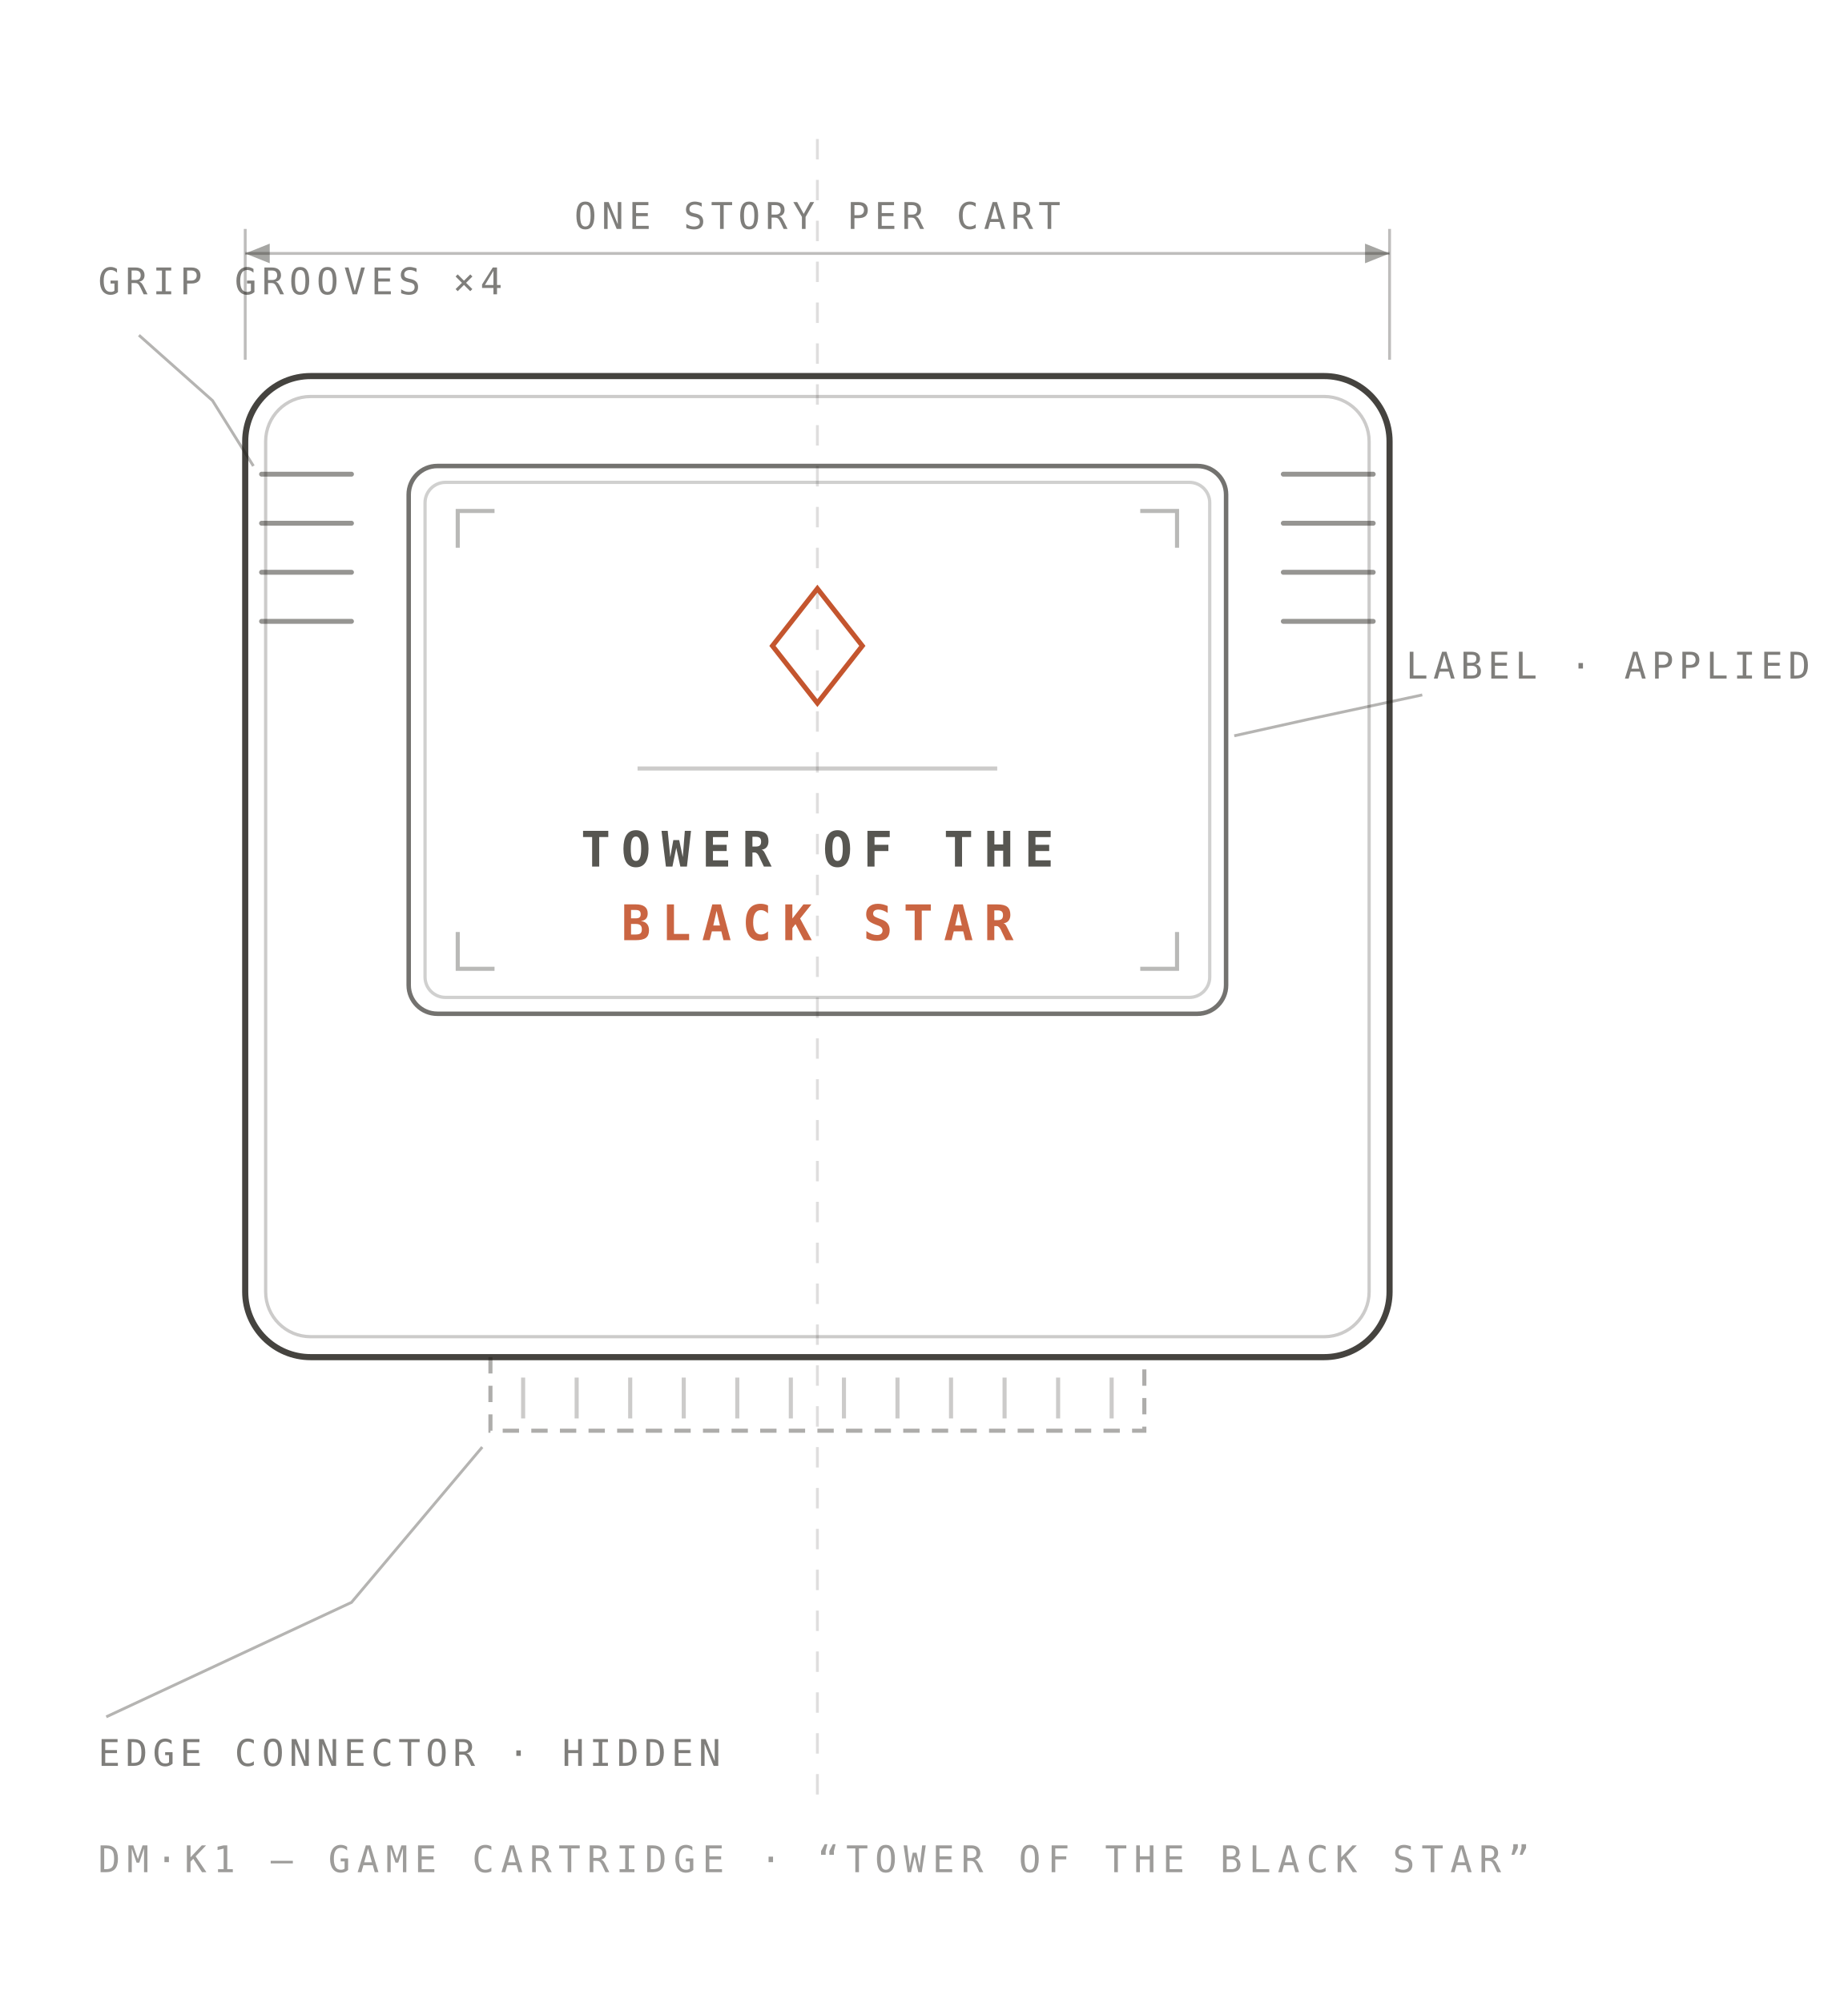
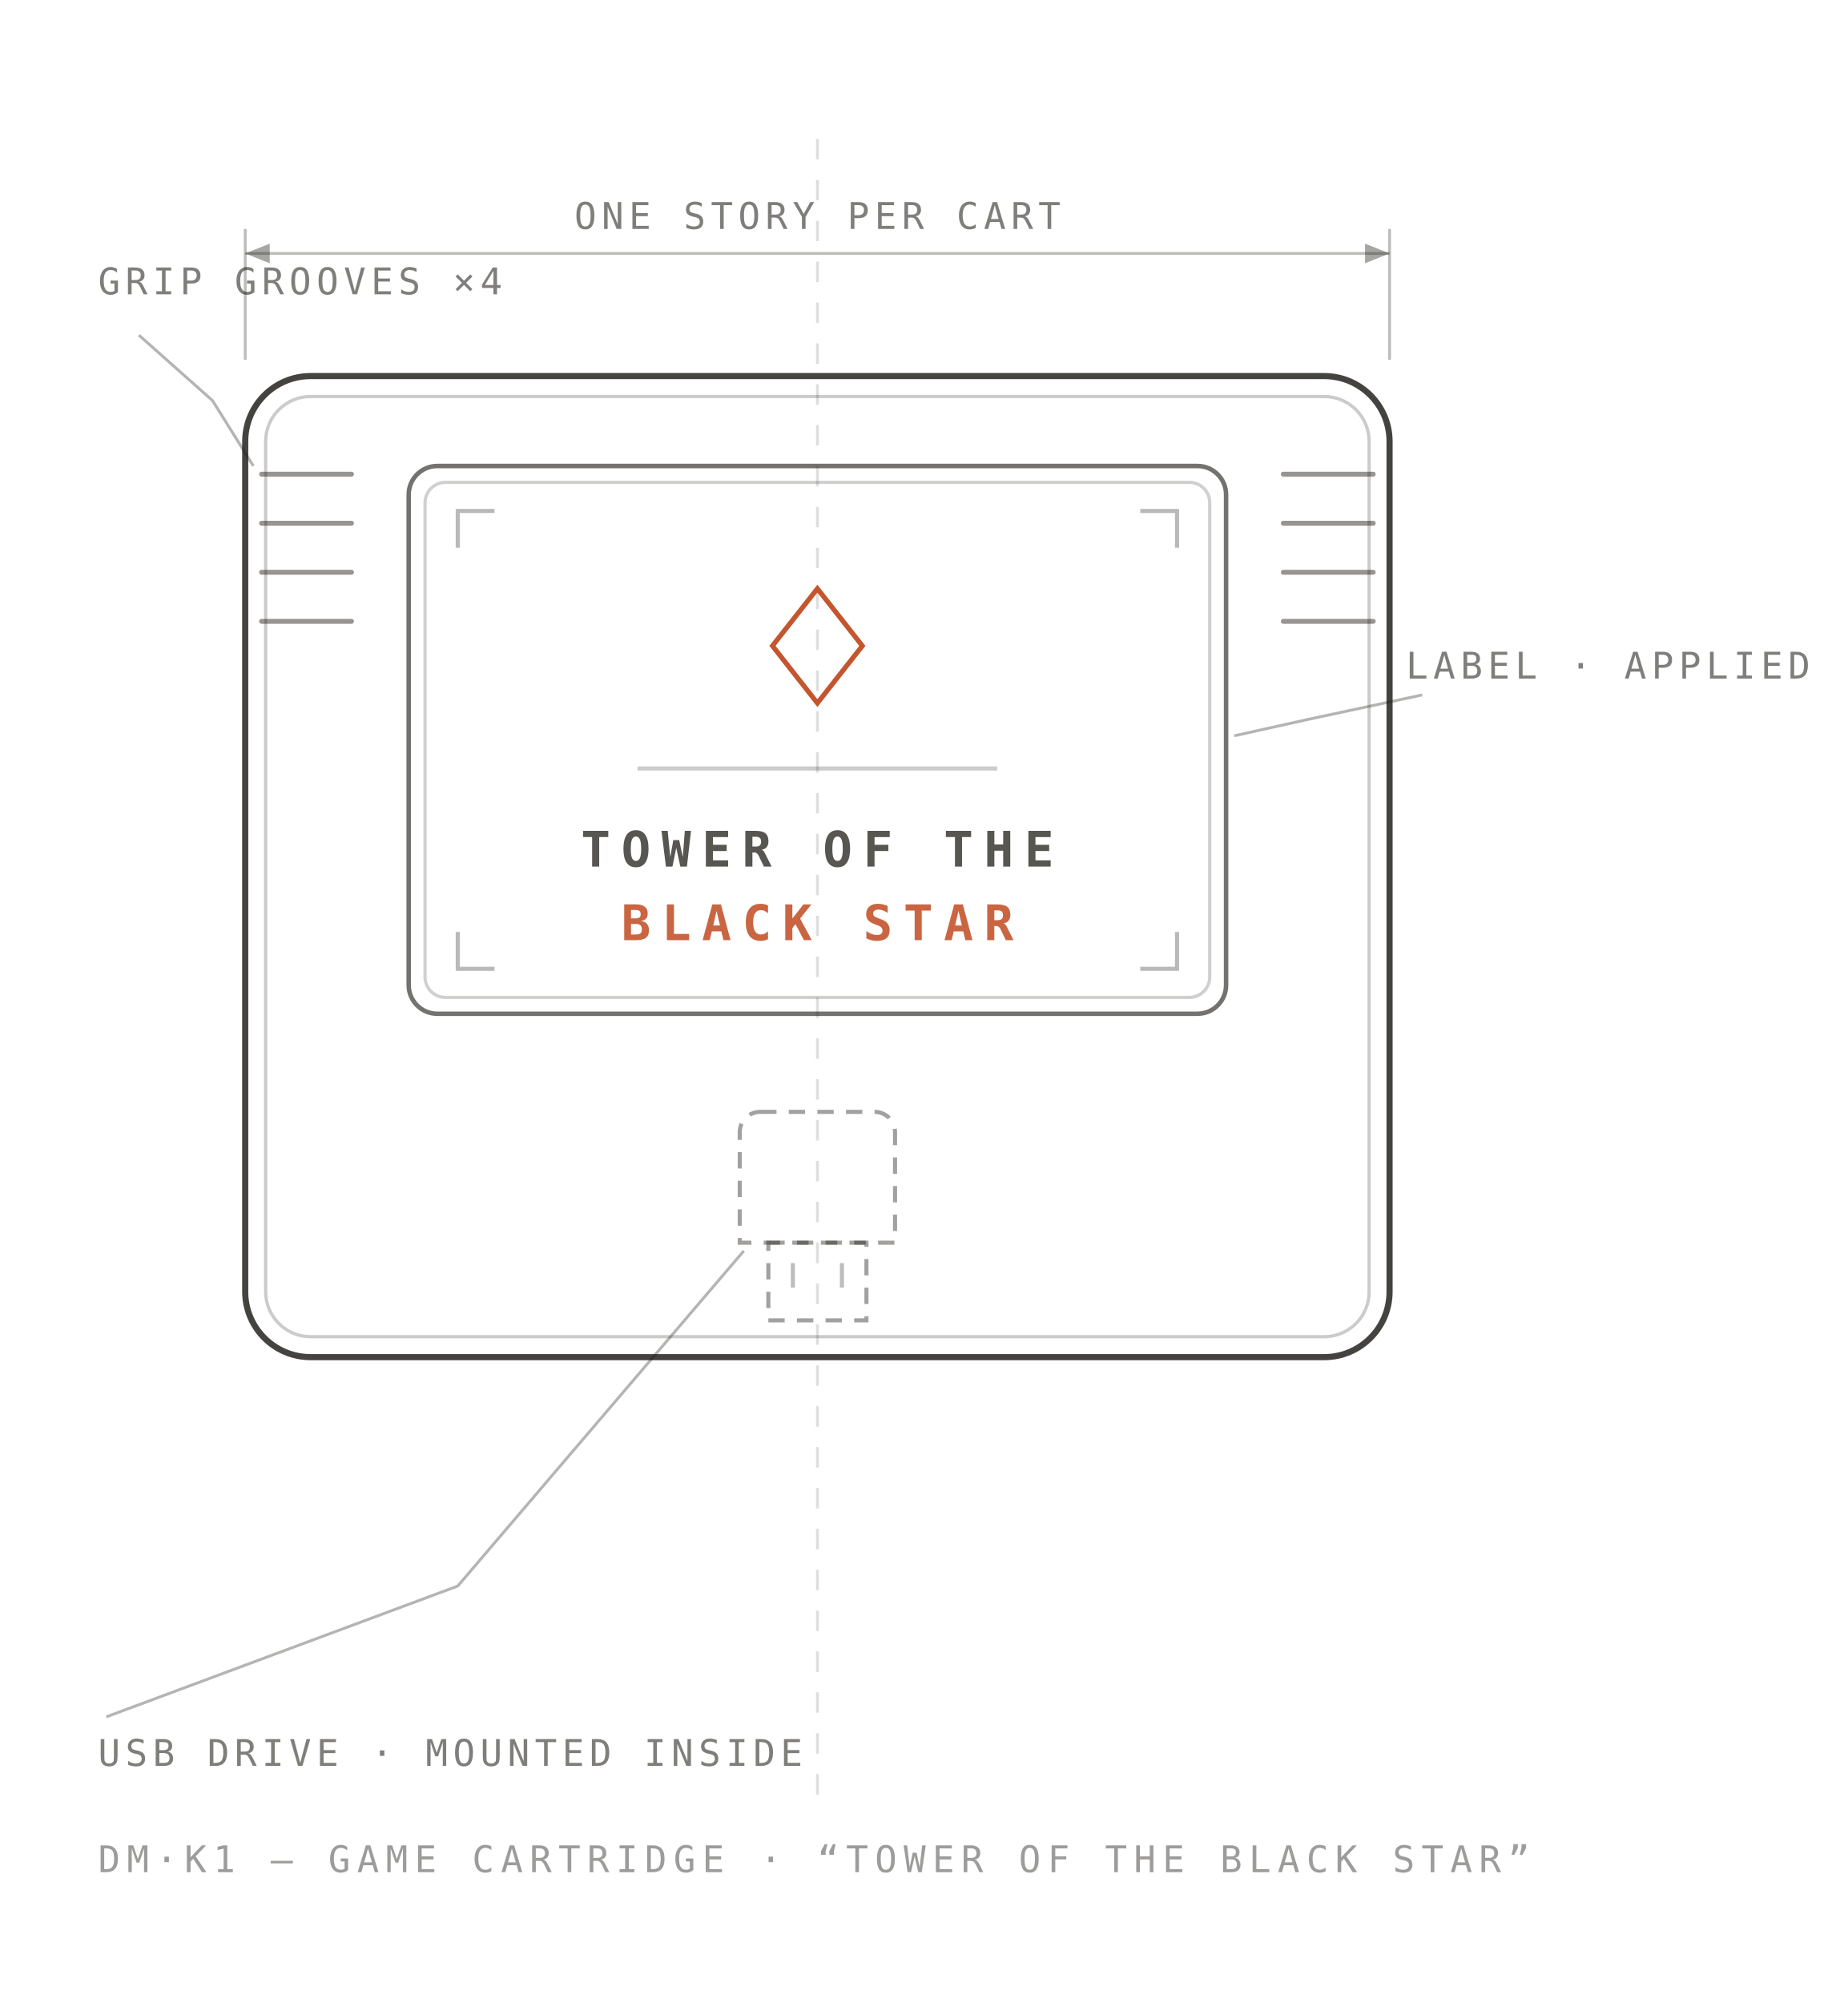
<svg xmlns="http://www.w3.org/2000/svg" viewBox="0 0 452 490" role="img" aria-label="Technical line drawing of a Dungeon Mastron game cartridge labelled Tower of the Black Star">
  <style>
  .cart-title { font: 600 12px ui-monospace, "JetBrains Mono", Menlo, Consolas, monospace; letter-spacing: .22em; fill: #17150F; fill-opacity: .72; }
  .cart-title--em { fill: #C4552E; fill-opacity: .9; }
  .note { font: 500 9px ui-monospace, "JetBrains Mono", Menlo, Consolas, monospace; letter-spacing: .14em; fill: #17150F; fill-opacity: .55; }
  .note.title { fill-opacity: .42; letter-spacing: .18em; }
  .lead { stroke: #17150F; stroke-opacity: .32; stroke-width: .7; fill: none; }
  .ext, .dim { stroke: #17150F; stroke-opacity: .28; stroke-width: .7; fill: none; }
  .arr { fill: #17150F; fill-opacity: .38; }
  .shine { stroke-dasharray: 4 96; opacity: 0; animation: cartShine 13s linear infinite; animation-delay: -6s; }
  @keyframes cartShine {
    0% { stroke-dashoffset: 100; opacity: 0; }
    4% { opacity: .8; }
    40% { opacity: .8; }
    44% { stroke-dashoffset: 0; opacity: 0; }
    100% { stroke-dashoffset: 0; opacity: 0; }
  }
  .mark { animation: markBreath 7s ease-in-out infinite; }
  @keyframes markBreath { 0%,100% { stroke-opacity: .55; } 50% { stroke-opacity: 1; } }
  @media (prefers-reduced-motion: reduce) {
    .shine, .mark { animation: none !important; }
    .shine { opacity: 0; }
  }
</style>
  <path d="M200,34 V444" stroke="#17150F" stroke-opacity=".14" stroke-width=".7" stroke-dasharray="5 5" fill="none" />
  <path d="M76,92 h248 a16,16 0 0 1 16,16 v208 a16,16 0 0 1 -16,16 h-248 a16,16 0 0 1 -16,-16 v-208 a16,16 0 0 1 16,-16 Z" stroke="#17150F" stroke-opacity=".80" stroke-width="1.5" fill="none" />
  <rect x="65" y="97" width="270" height="230" rx="11" stroke="#17150F" stroke-opacity=".22" stroke-width=".8" fill="none" />
  <path class="shine" d="M76,92 h248 a16,16 0 0 1 16,16 v208 a16,16 0 0 1 -16,16 h-248 a16,16 0 0 1 -16,-16 v-208 a16,16 0 0 1 16,-16 Z" pathLength="100" stroke="#C4552E" stroke-width="1.6" fill="none" />
  <path d="M64,116 h22 M64,128 h22 M64,140 h22 M64,152 h22" stroke="#17150F" stroke-opacity=".45" stroke-width="1.2" fill="none" stroke-linecap="round" />
  <path d="M336,116 h-22 M336,128 h-22 M336,140 h-22 M336,152 h-22" stroke="#17150F" stroke-opacity=".45" stroke-width="1.2" fill="none" stroke-linecap="round" />
  <rect x="100" y="114" width="200" height="134" rx="7" stroke="#17150F" stroke-opacity=".60" stroke-width="1.1" fill="none" />
  <rect x="104" y="118" width="192" height="126" rx="5" stroke="#17150F" stroke-opacity=".20" stroke-width=".8" fill="none" />
  <path class="mark" d="M200,144 L211,158 L200,172 L189,158 Z" stroke="#C4552E" stroke-width="1.2" fill="none" />
  <path d="M112,134 v-9 h9 M279,125 h9 v9 M112,228 v9 h9 M279,237 h9 v-9" stroke="#17150F" stroke-opacity=".30" stroke-width="1" fill="none" />
  <path d="M156,188 h88" stroke="#17150F" stroke-opacity=".22" stroke-width="1" fill="none" />
  <text x="200" y="212" text-anchor="middle" class="cart-title">TOWER OF THE</text>
  <text x="200" y="230" text-anchor="middle" class="cart-title cart-title--em">BLACK STAR</text>
-   <path d="M120,332 v18 h160 v-18" stroke="#17150F" stroke-opacity=".35" stroke-width="1" stroke-dasharray="4 3" fill="none" />
-   <path d="M128,337 v10 M141.1,337 v10 M154.2,337 v10 M167.3,337 v10 M180.4,337 v10 M193.5,337 v10 M206.5,337 v10 M219.6,337 v10 M232.7,337 v10 M245.8,337 v10 M258.9,337 v10 M272,337 v10" stroke="#17150F" stroke-opacity=".22" stroke-width="1" fill="none" />
+   <path d="M186,272 h28 a5,5 0 0 1 5,5 v27 h-38 v-27 a5,5 0 0 1 5,-5 Z" stroke="#17150F" stroke-opacity=".40" stroke-width="1" stroke-dasharray="4 3" fill="none" />
+   <rect x="188" y="304" width="24" height="19" stroke="#17150F" stroke-opacity=".40" stroke-width="1" stroke-dasharray="4 3" fill="none" />
+   <path d="M194,309 v6 M206,309 v6" stroke="#17150F" stroke-opacity=".28" stroke-width="1" fill="none" />
  <path d="M34,82 L52,98 L62,114" class="lead" />
  <text x="24" y="72" class="note">GRIP GROOVES ×4</text>
  <path d="M348,170 L320,176 L302,180" class="lead" />
  <text x="344" y="166" class="note">LABEL · APPLIED</text>
-   <path d="M26,420 L86,392 L118,354" class="lead" />
-   <text x="24" y="432" class="note">EDGE CONNECTOR · HIDDEN</text>
+   <path d="M26,420 L112,388 L182,306" class="lead" />
+   <text x="24" y="432" class="note">USB DRIVE · MOUNTED INSIDE</text>
  <path d="M60,88 V56 M340,88 V56" class="ext" />
  <path d="M60,62 H340" class="dim" />
  <path d="M60,62 l6,-2.4 v4.8 Z M340,62 l-6,-2.4 v4.8 Z" class="arr" />
  <text x="200" y="56" text-anchor="middle" class="note">ONE STORY PER CART</text>
  <text x="24" y="458" class="note title">DM·K1 — GAME CARTRIDGE · “TOWER OF THE BLACK STAR”</text>
</svg>
